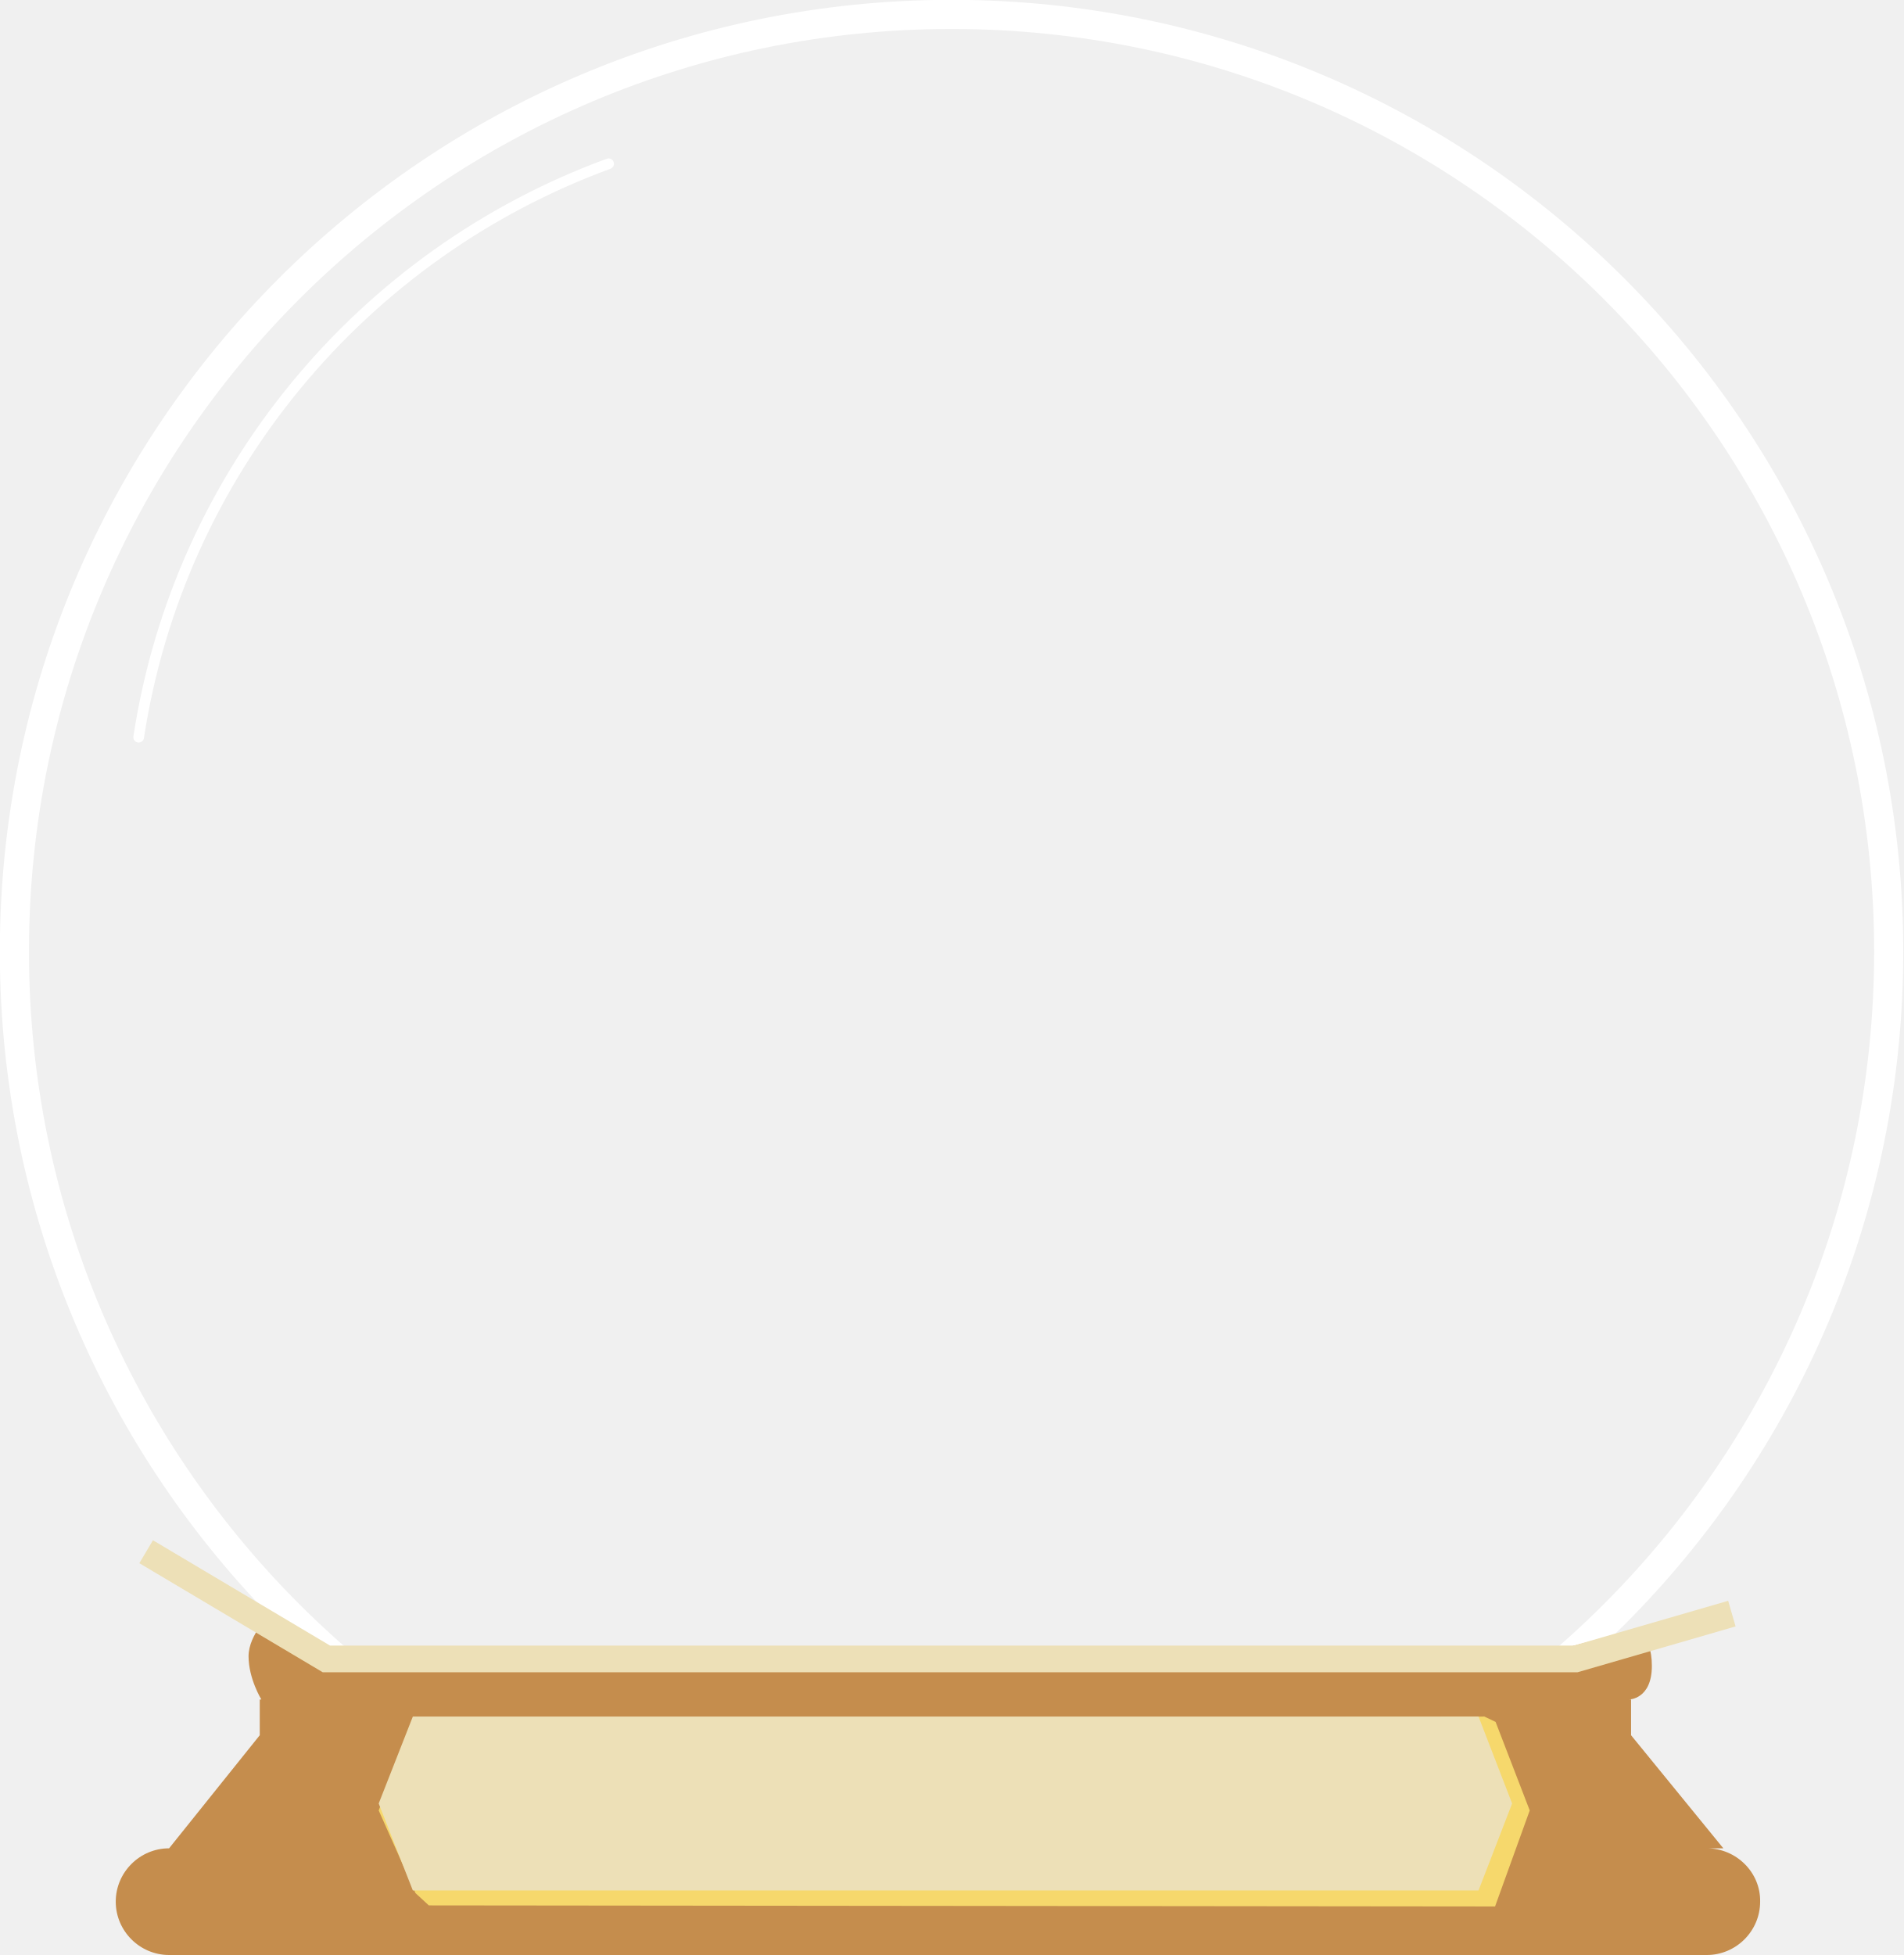
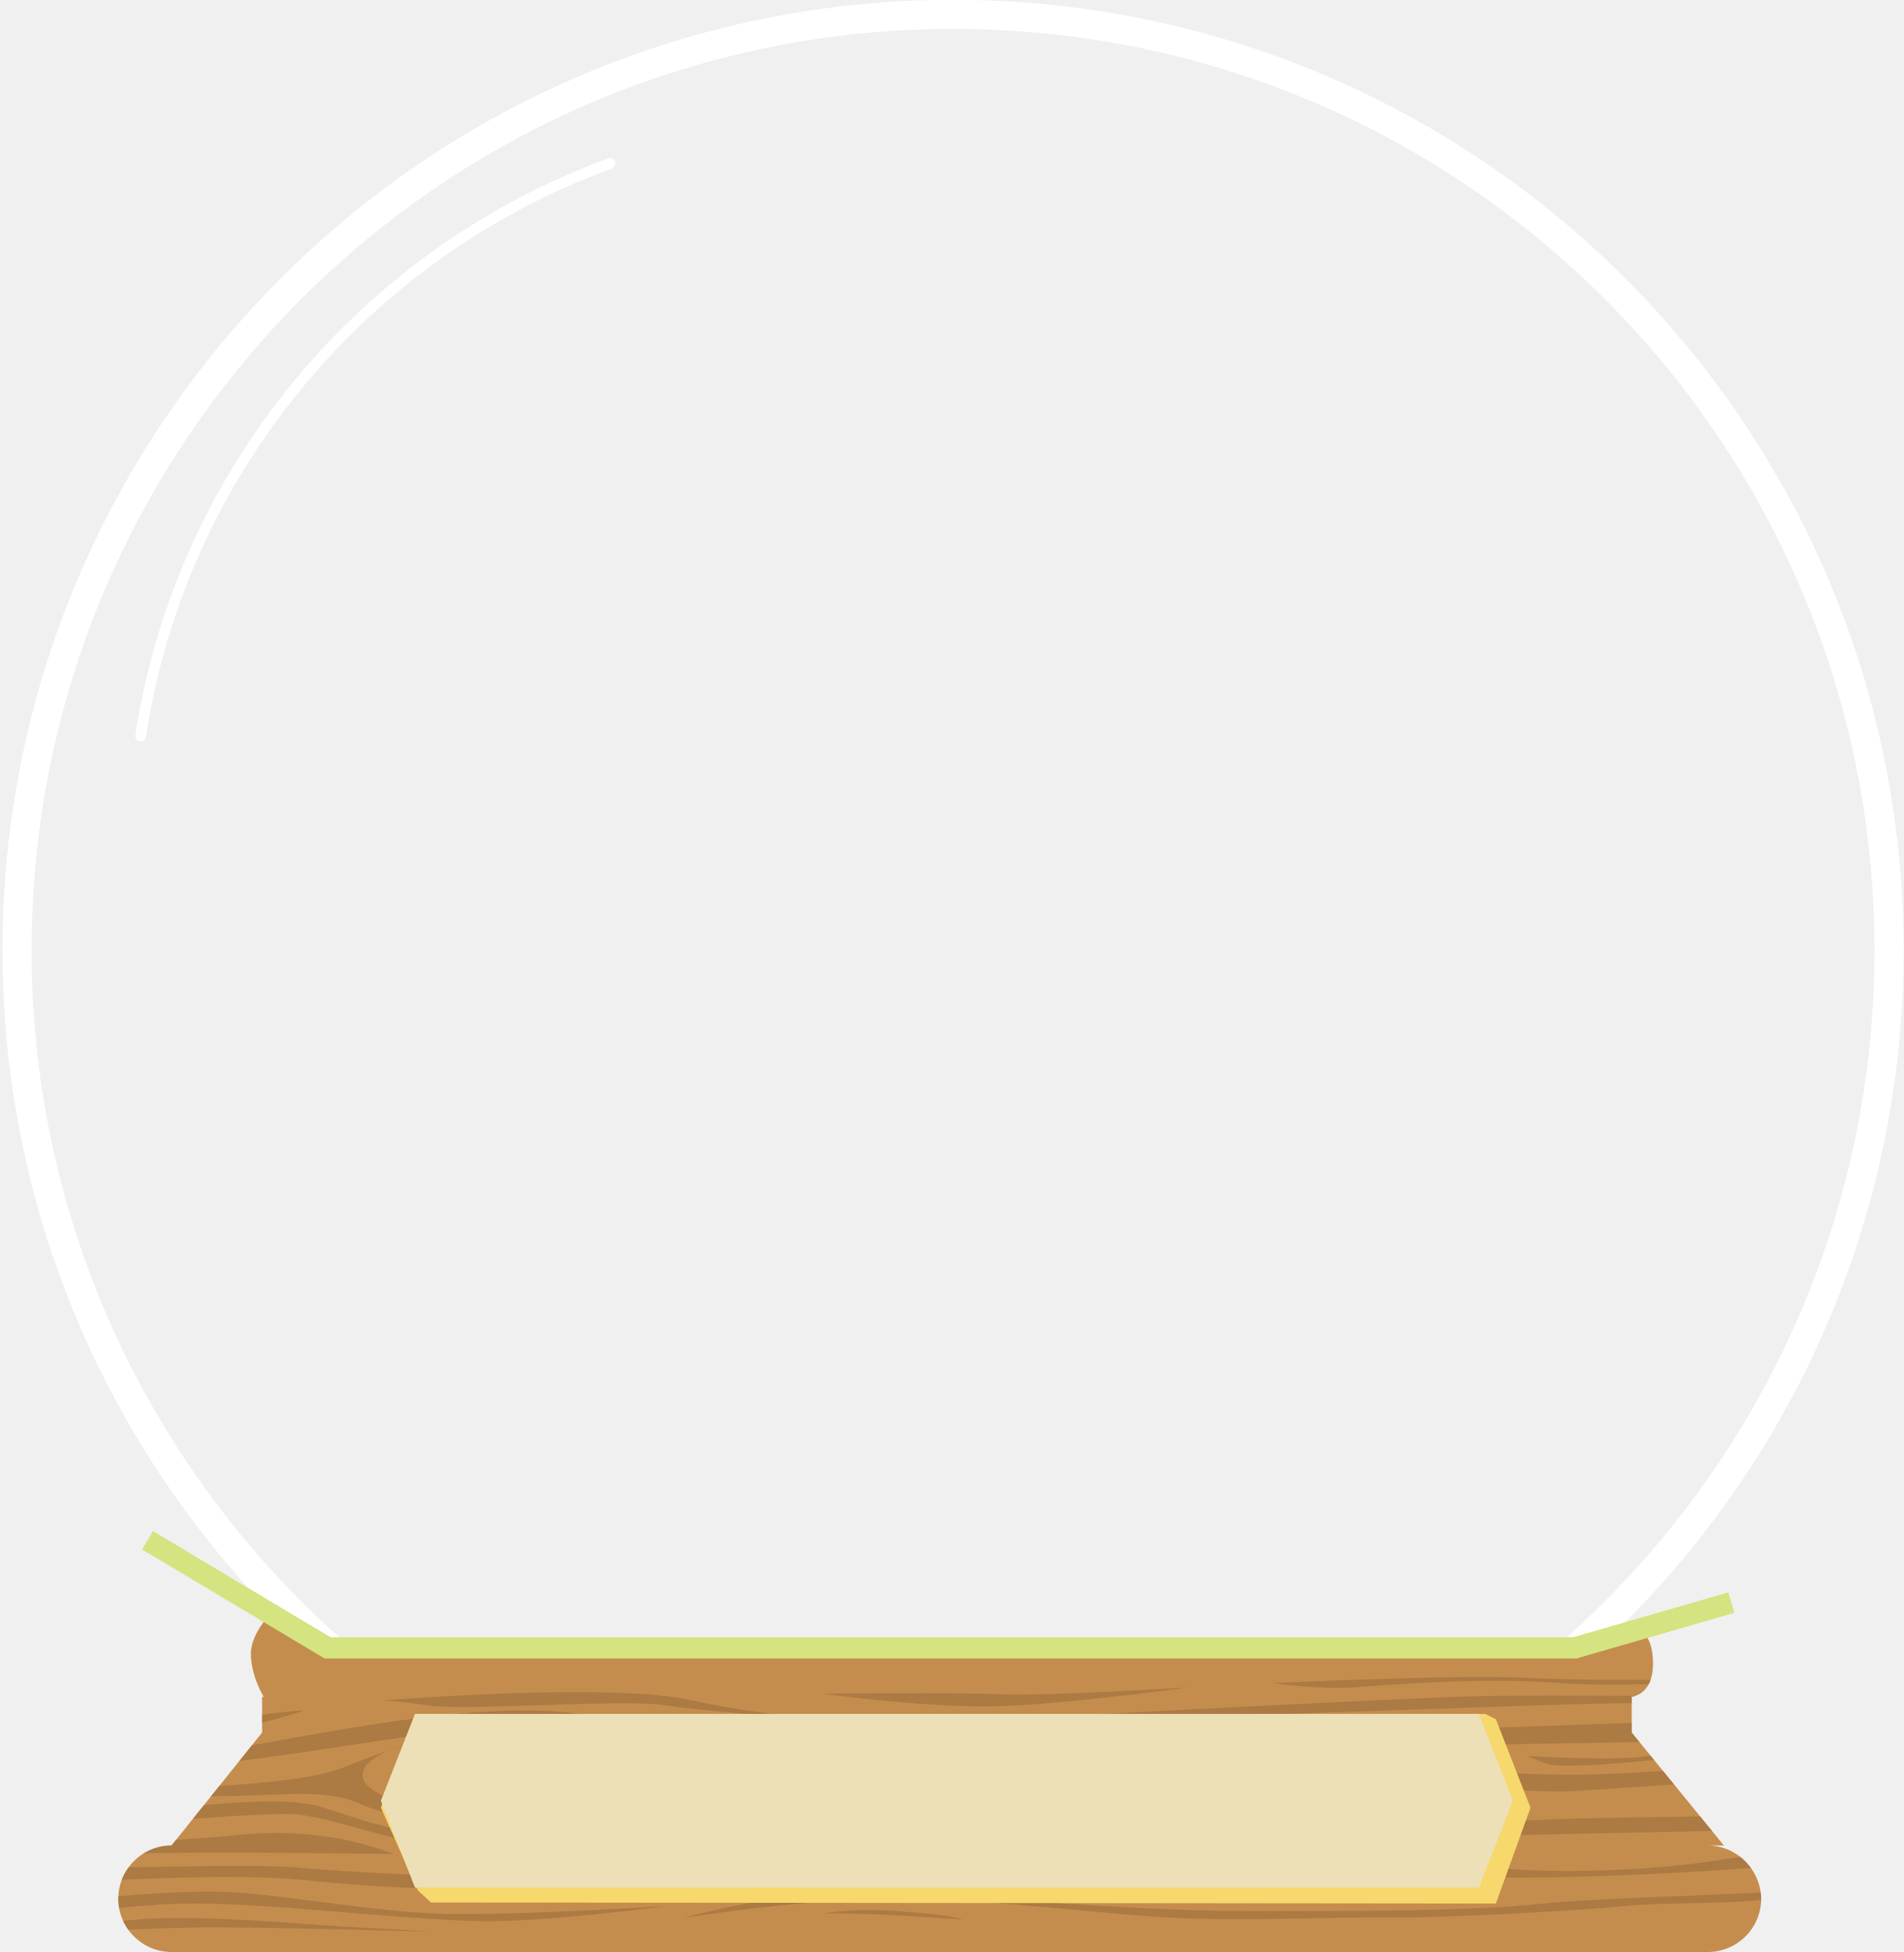
- <svg xmlns="http://www.w3.org/2000/svg" xmlns:xlink="http://www.w3.org/1999/xlink" version="1.1" id="Layer_1" x="0px" y="0px" viewBox="0 0 356.9 366.5" enable-background="new 0 0 356.9 366.5" xml:space="preserve">
+ <svg xmlns="http://www.w3.org/2000/svg" xmlns:xlink="http://www.w3.org/1999/xlink" version="1.1" id="Layer_1" x="0px" y="0px" viewBox="0 0 357.4 366.5" enable-background="new 0 0 357.4 366.5" xml:space="preserve">
  <g>
    <g>
-       <circle fill="none" stroke="#FFFFFF" stroke-width="5.461" stroke-miterlimit="10" cx="178.4" cy="178.4" r="175.7" />
-       <path fill="none" d="M2.4,131.3" />
-       <path fill="none" stroke="#FFFFFF" stroke-width="2" stroke-linecap="round" stroke-linejoin="round" stroke-miterlimit="10" d="    M114.1,30.7C68,47.6,33.6,88.5,26,138.2" />
-       <path fill="#C58D4D" d="M320,346.5h3.1l-17.3-21.2v-6.7h-0.4c0,0,4.3,0,4.3-6.3s-3.5-6.7-3.5-6.7l-11.8,3.1H58.1l-7.2-6.3    c0,0-4.3,3.9-4.3,8.1s2.4,8.1,2.4,8.1h-0.3v6.7l-17,21.2c-5.5,0-10,4.5-10,10v0c0,5.5,4.5,10,10,10H320c5.5,0,10-4.5,10-10v0    C330.1,351,325.5,346.5,320,346.5z" />
+       <circle fill="none" stroke="#FFFFFF" stroke-width="5.461" stroke-miterlimit="10" cx="178.9" cy="178.4" r="175.7" />
+       <path fill="none" d="M2.9,131.3" />
+       <path fill="none" stroke="#FFFFFF" stroke-width="2" stroke-linecap="round" stroke-linejoin="round" stroke-miterlimit="10" d="    M114.5,30.7c-46,16.8-80.5,57.7-88.1,107.5" />
+       <path fill="#C58D4D" d="M320.5,346.5h3.1l-17.3-21.2v-6.7H306c0,0,4.3,0,4.3-6.3s-3.5-6.7-3.5-6.7l-11.8,3.1H58.6l-7.2-6.3    c0,0-4.3,3.9-4.3,8.1s2.4,8.1,2.4,8.1h-0.3v6.7l-17,21.2c-5.5,0-10,4.5-10,10v0c0,5.5,4.5,10,10,10h288.4c5.5,0,10-4.5,10-10v0    C330.5,351,326,346.5,320.5,346.5z" />
      <g>
        <defs>
-           <path id="SVGID_1_" d="M320,346.5h3.1l-17.3-21.2v-6.7h-0.4c0,0,4.3,0,4.3-6.3s-3.5-6.7-3.5-6.7l-11.8,3.1H58.1l-7.2-6.3      c0,0-4.3,3.9-4.3,8.1s2.4,8.1,2.4,8.1h-0.3v6.7l-17,21.2c-5.5,0-10,4.5-10,10v0c0,5.5,4.5,10,10,10H320c5.5,0,10-4.5,10-10v0      C330.1,351,325.5,346.5,320,346.5z" />
+           <path id="SVGID_1_" d="M320.5,346.5h3.1l-17.3-21.2v-6.7H306c0,0,4.3,0,4.3-6.3s-3.5-6.7-3.5-6.7l-11.8,3.1H58.6l-7.2-6.3      c0,0-4.3,3.9-4.3,8.1s2.4,8.1,2.4,8.1h-0.3v6.7l-17,21.2c-5.5,0-10,4.5-10,10v0c0,5.5,4.5,10,10,10h288.4c5.5,0,10-4.5,10-10v0      C330.5,351,326,346.5,320.5,346.5z" />
        </defs>
        <clipPath id="SVGID_2_">
          <use xlink:href="#SVGID_1_" overflow="visible" />
        </clipPath>
+         <g clip-path="url(#SVGID_2_)">
+           <path fill-rule="evenodd" clip-rule="evenodd" fill="#9A6C3D" d="M90.8,403.1c-0.1,0.1-0.4,0-0.5,0      C90.4,403,90.7,403.1,90.8,403.1z" />
+           <path fill-rule="evenodd" clip-rule="evenodd" fill="#9A6C3D" d="M66.3,404.7c-0.2,0-0.5,0-0.7,0c-0.1-0.1-0.4,0-0.4-0.1      C65.6,404.6,65.9,404.7,66.3,404.7z" />
+           <path fill-rule="evenodd" clip-rule="evenodd" fill="#9A6C3D" d="M73.9,403.3c0.1,0.1-0.4,0-0.7,0      C73.1,403.3,73.7,403.4,73.9,403.3z" />
+           <path fill-rule="evenodd" clip-rule="evenodd" fill="#9A6C3D" d="M72,403.3c0.1,0.1-0.4,0-0.7,0C71.2,403.3,71.8,403.3,72,403.3      z" />
+           <path fill-rule="evenodd" clip-rule="evenodd" fill="#9A6C3D" d="M62.9,403.2c-0.4,0.1-0.8,0-1.3,0      C61.7,403.2,62.5,403.3,62.9,403.2z" />
+         </g>
      </g>
-       <polyline fill="none" stroke="#EDE0B7" stroke-width="5" stroke-miterlimit="10" points="27.4,290.9 61.2,311 295.4,311     324.7,302.5   " />
+       <polyline fill="none" stroke="#D5E380" stroke-width="4" stroke-miterlimit="10" points="27.7,289.2 61.5,309.4 295.6,309.4     325,300.9   " />
+       <g>
+         <defs>
+           <path id="SVGID_3_" d="M320.5,346.5h3.1l-17.3-21.2v-6.7H306c0,0,4.3,0,4.3-6.3s-3.5-6.7-3.5-6.7l-11.8,3.1H58.6l-7.2-6.3      c0,0-4.3,3.9-4.3,8.1s2.4,8.1,2.4,8.1h-0.3v6.7l-17,21.2c-5.5,0-10,4.5-10,10v0c0,5.5,4.5,10,10,10h288.4c5.5,0,10-4.5,10-10v0      C330.5,351,326,346.5,320.5,346.5z" />
+         </defs>
+         <clipPath id="SVGID_4_">
+           <use xlink:href="#SVGID_3_" overflow="visible" />
+         </clipPath>
+         <g opacity="0.58" clip-path="url(#SVGID_4_)">
+           <path fill="#9A6C3D" d="M-28.4,331.4c0,0,46.3,1,67.3-2.3c21-3.3,49.8-10.2,70.9-7.2c21.1,2.9,41.1,5.8,70.3,5.5      c29.2-0.3,169.9-5.5,169.9-5.5l-1.1,4.5c0,0-115.8,1.8-144.2,2.8c-28.4,0.9-54.1,2.1-64.5,0c-10.4-2.1-31.3-6.3-43.2-5.6      s-38,5.4-54.2,7.3c-16.2,1.9-69.9,2.9-69.9,2.9L-28.4,331.4z" />
+           <path fill="#9A6C3D" d="M57.3,321.1c0,0-16.5,6-39.9,6.3s-47.1,0-47.1,0l0.5-1.7c0,0,20.9,1.4,30.9,1.1s25.4,0.1,35.4-2.5      C47.1,321.7,57.3,321.1,57.3,321.1z" />
+           <path fill="#9A6C3D" d="M-26.3,318.1c0,0,25.7,2.5,33.9,3.1c8.2,0.6,35.1-3.1,35.1-3.1s-19.4,7.1-30.1,6.2      c-10.8-0.9-39.4-4.6-39.4-4.6L-26.3,318.1z" />
+           <g>
+             <path fill="#9A6C3D" d="M102.4,327.4c0,0-1.3,0-3.5,0.1c-1.1,0.1-2.4,0.1-4,0.3c-1.5,0.2-3.2,0.3-5.1,0.6       c-1.9,0.3-3.9,0.6-5.9,1.2c-0.9,0.3-1.8,0.8-2.5,1.6c-0.7,0.7-1.3,1.6-1.5,2.5c-0.2,0.9,0,1.5,0.7,2c0.7,0.5,1.7,0.9,2.8,1.1       c1.1,0.2,2.3,0.3,3.5,0.4l1.9,0.1l1.8,0c2.4,0,4.9-0.1,7.3-0.2c2.4-0.2,4.8-0.5,7.1-0.8c2.3-0.4,4.5-0.9,6.5-1.5       c1-0.4,1.9-0.7,2.6-1.3l0.1,0c0,0,0,0,0,0l0.1-0.1c0.1-0.1,0.1-0.1,0.1-0.2c0.1-0.1,0.1-0.3,0.1-0.5c0-0.3-0.3-0.7-0.6-1       c-1.3-1.2-3-1.9-4.4-2.5c-1.4-0.6-2.7-0.9-3.8-1.2c-1.1-0.2-1.9-0.4-2.5-0.4C102.7,327.4,102.4,327.4,102.4,327.4z        M102.4,327.4c0,0,1.3,0,3.4,0.4c1.1,0.2,2.4,0.5,3.9,1c1.5,0.5,3.1,1,4.7,2.2c0.4,0.3,0.8,0.7,1,1.3c0.1,0.3,0.1,0.7,0,1       c-0.1,0.1-0.2,0.3-0.3,0.4l-0.1,0.1c0,0,0,0-0.1,0.1l-0.1,0.1c-0.8,0.8-1.8,1.3-2.8,1.9c-2,1-4.2,1.8-6.5,2.4       c-2.3,0.6-4.8,1.2-7.3,1.5c-2.5,0.4-5.1,0.5-7.7,0.5l-2-0.1l-1.9-0.1c-1.3-0.1-2.6-0.3-3.9-0.7c-1.3-0.4-2.6-0.9-3.8-1.9       c-0.6-0.6-1.1-1.3-1.2-2.2c-0.2-0.8,0-1.7,0.2-2.4c0.5-1.4,1.4-2.4,2.4-3.1c1-0.8,2.1-1.4,3.3-1.6c2.2-0.4,4.3-0.5,6.2-0.6       c1.9-0.1,3.6-0.1,5.2-0.2c1.5,0,2.9-0.1,4-0.1C101.1,327.4,102.4,327.4,102.4,327.4z" />
+           </g>
+           <path fill="#9A6C3D" d="M100.1,332c0,0-8.8-1.8-9.4,0c-0.6,1.8,3.8,1.2,3.8,1.2C99.8,334.2,100.1,332,100.1,332z" />
+           <path fill="#9A6C3D" d="M-29.6,339c0,0,50.6-2.5,62.8-3.2s24.8-1.4,31.1-3.9s12-4.4,12-4.4s-8.7,2.2-8.2,6.2      c0.5,4,17.5,8.5,17.5,8.5s-11.5-0.6-18-3.5c-6.5-3-15.6-1.5-24.8-1.5s-71.4,5-71.4,5L-29.6,339z" />
+           <path fill="#9A6C3D" d="M-28.9,345.7c0,0,33.2-4.3,47.7-5.1s33.3-4.1,42-1.2c8.7,2.9,20,6.9,34.5,5.4s23.7-9.7,29-11      c5.2-1.3,25.8-0.3,36.8-0.3c11,0,74.2-2.6,86.7-2.3c12.5,0.3,36.3,2.2,49.5,2c13.2-0.2,52.6-3.4,52.6-3.4l1.3,2.6      c0,0-46.8,3.4-55.9,3.9s-33.9-2.1-43.1-2.8c-9.2-0.7-26,0.1-41.2,0.3c-15.2,0.2-61.9,2.4-68.4,2.1c-6.6-0.4-13.1-0.4-18.3,1.9      s-17.7,11.7-32.5,10.5s-27.8-6.7-35.8-7.6s-52.2,3.9-65.9,5.1s-20,1.3-20,1.3L-28.9,345.7z" />
+           <path fill="#9A6C3D" d="M286.6,329.7c0,0,16.7,1,22.8,0s7.6,0,7.6,0s-23.2,2.9-26.8,1.4C286.6,329.7,286.6,329.7,286.6,329.7z" />
+           <path fill="#9A6C3D" d="M-31.4,349.6c0,0,66.7-4.1,75.3-5s15-0.3,20.7,0.8c5.7,1.2,9.3,2.7,9.3,2.7s-41.2-0.6-53.8,0.1      c-12.7,0.7-48.5,3.9-48.5,3.9L-31.4,349.6z" />
+           <path fill="#9A6C3D" d="M71.4,319.3c3-0.2,43.5-3.5,58.7,0s39.3,4.8,47.8,4.2c8.5-0.7,81.7-4.5,98.4-5      c16.7-0.5,50.4,0.5,58.6-0.8c8.2-1.2,14.2-1.7,14.2-1.7l-1,3c0,0-33,0.8-43.5,0.8c-10.5,0-66.3,2.3-76.7,2.3      c-10.3,0-50,3.3-59,2.2s-36.2-2.8-43.8-4.1s-37.5,1.1-44.8,0S71.4,319.3,71.4,319.3z" />
+           <path fill="#9A6C3D" d="M154.4,318c0,0,20.9,2.9,34.4,2.3c13.5-0.6,34.5-3.5,34.5-3.5s-26.3,1.7-35.7,1.3S154.4,318,154.4,318z" />
+           <path fill="#9A6C3D" d="M238.8,316c0,0,34.5-1.6,47-1s34.3,0.5,40.7,0s18.4-2.2,18.4-2.2v1.6c0,0-37.7,2.8-52.1,1.6      c-14.3-1.1-32.2,0.3-38.5,0.8C247.9,317.3,238.8,316,238.8,316z" />
+           <path fill="#9A6C3D" d="M123.8,344.2c4.3-3.1,6.3-6.3,19.2-6.6c12.8-0.3,55.3,1.2,63.8,0s27.8-4.2,38-2.3      c10.2,1.8,26.7,3.7,30.3,3.7c3.7,0,5.3,0,5.3,0s-4.5,0.3-17.5,0.5s-16.5-2.3-26.8-2.5c-10.3-0.2-26.2,3.4-40.8,3.6      c-14.7,0.2-34.5-1.6-40.8-1.1c-6.3,0.5-10,0.3-18.5,2.7C127.4,344.6,123.8,344.2,123.8,344.2z" />
+           <path fill="#9A6C3D" d="M-29.6,356.8c0,0,28.3-6.1,42.3-6.1c14,0,36-0.8,43.8,0c7.8,0.8,48.2,3,57.3,1s19-6.3,37.8-8.2      c18.8-1.8,44.2,0.2,53.5,0.8c9.3,0.6,17.2,1.1,33.7,0c16.5-1.1,44-2.4,54.8-2.8c10.8-0.3,55.5-0.9,55.5-0.9v2.6      c0,0-35.2,0.7-52.7,1.1c-17.5,0.4-46.3,0.9-56.5,1.9c-10.2,1-37,4.3-50.2,2c-13.2-2.2-10.3-4.5-28.2-2.2      c-17.8,2.3-32.8,7.7-53,8.5c-20.2,0.8-38.2-0.1-50.3-1.4c-12.2-1.3-29.3-0.4-39.4,0c-10.1,0.4-23.9,1.2-31.9,2.2      s-15.3,2.7-15.3,2.7L-29.6,356.8z" />
+           <path fill="#9A6C3D" d="M226.9,340.6c0,0,6-2.6,11-1.6s2.2,0.6-1,1.6C233.8,341.6,229.1,342.4,226.9,340.6z" />
+           <path fill="#9A6C3D" d="M-28.4,360.8c0,0,14.3-2,27.2-2.8c12.8-0.8,33.7-3.5,45.2-2.7c11.5,0.8,25.5,3.5,38.2,4      c12.7,0.5,41.8-1.4,42.5-1.4s-24,3.2-35.3,2.8c-11.3-0.3-28.5-2.1-39.7-2.8c-11.2-0.7-17.8-0.8-30.7,0.7s-48.5,4-48.5,4      L-28.4,360.8z" />
+           <path fill="#9A6C3D" d="M-5.9,363.5c0,0,21.2-2.3,33.2-3.2c12-0.8,31.7,1.2,40,1.6s13.7,0.8,13.7,0.8s-33.8-1-44.8-0.8      C25.1,362.1,2.9,363.3-5.9,363.5z" />
+           <path fill="#9A6C3D" d="M130.9,355.2c0,0,18.1-7.5,28.8-6.9c10.7,0.7,23.4,4.7,34,4.8c10.7,0.1,36.5-1.1,43-2.4      s18.3-5.5,33.5-1.7c15.2,3.8,41.3,2.1,52.1,0.3s24.3-1.9,24.3-1.9v1.9c0,0-15.3,1.3-26.4,2c-11,0.7-33.8,1.7-43.9,1      c-10.1-0.7-7.4-5-24.3-1.7c-16.8,3.3-46.2,5.7-59.2,4.5s-26.8-5.4-35.4-4.5C148.9,351.5,130.9,355.2,130.9,355.2z" />
+           <path fill="#9A6C3D" d="M128.3,360.1c0.7-0.3,19.2-5.1,33.5-5c14.3,0.2,48.5,3.7,71.5,3.7c23,0.1,44.5-0.1,55.3-1.3      c10.8-1.2,40-1.8,46.8-2.5c6.8-0.7,15.9,0,15.9,0v1.7c0,0-13.9-0.8-20.4,0c-6.5,0.8-19.8,0.5-26.3,1.2      c-6.5,0.7-33.5,2.3-43.8,2.1c-10.3-0.1-28.3,0.8-42.2,0s-40.6-4.4-57.8-3.4S128.3,360.1,128.3,360.1z" />
+           <path fill="#9A6C3D" d="M154.4,359.3c0,0,5.8-1.2,15.2-0.4c9.3,0.7,11.2,1.5,11.2,1.5S161.9,359,154.4,359.3z" />
+         </g>
+         <g clip-path="url(#SVGID_4_)">
+           <path fill-rule="evenodd" clip-rule="evenodd" fill="#9A6C3D" d="M90.8,403.1c-0.1,0.1-0.4,0-0.5,0      C90.4,403,90.7,403.1,90.8,403.1z" />
+           <path fill-rule="evenodd" clip-rule="evenodd" fill="#9A6C3D" d="M66.3,404.7c-0.2,0-0.5,0-0.7,0c-0.1-0.1-0.4,0-0.4-0.1      C65.6,404.6,65.9,404.7,66.3,404.7z" />
+           <path fill-rule="evenodd" clip-rule="evenodd" fill="#9A6C3D" d="M73.9,403.3c0.1,0.1-0.4,0-0.7,0      C73.1,403.3,73.7,403.4,73.9,403.3z" />
+           <path fill-rule="evenodd" clip-rule="evenodd" fill="#9A6C3D" d="M72,403.3c0.1,0.1-0.4,0-0.7,0C71.2,403.3,71.8,403.3,72,403.3      z" />
+           <path fill-rule="evenodd" clip-rule="evenodd" fill="#9A6C3D" d="M62.9,403.2c-0.4,0.1-0.8,0-1.3,0      C61.7,403.2,62.5,403.3,62.9,403.2z" />
+         </g>
+       </g>
    </g>
    <g>
-       <polygon fill="#F6D86C" points="80.4,357.2 77.9,354.9 71,339.4 77.5,322.8 278.3,321.8 280.4,322.8 286.8,339.4 280.3,357.4       " />
-       <polygon fill="#EDE0B7" points="77.4,354.4 71,338.1 77.4,321.8 277.2,321.8 283.5,338.1 277.2,354.4   " />
+       <polygon fill="#F6D86C" points="80.9,357.2 78.4,354.9 71.5,339.4 78,322.8 278.8,321.8 280.8,322.8 287.3,339.4 280.8,357.4       " />
+       <polygon fill="#EDE0B7" points="77.9,354.4 71.5,338.1 77.9,321.8 277.6,321.8 284,338.1 277.6,354.4   " />
    </g>
  </g>
</svg>
